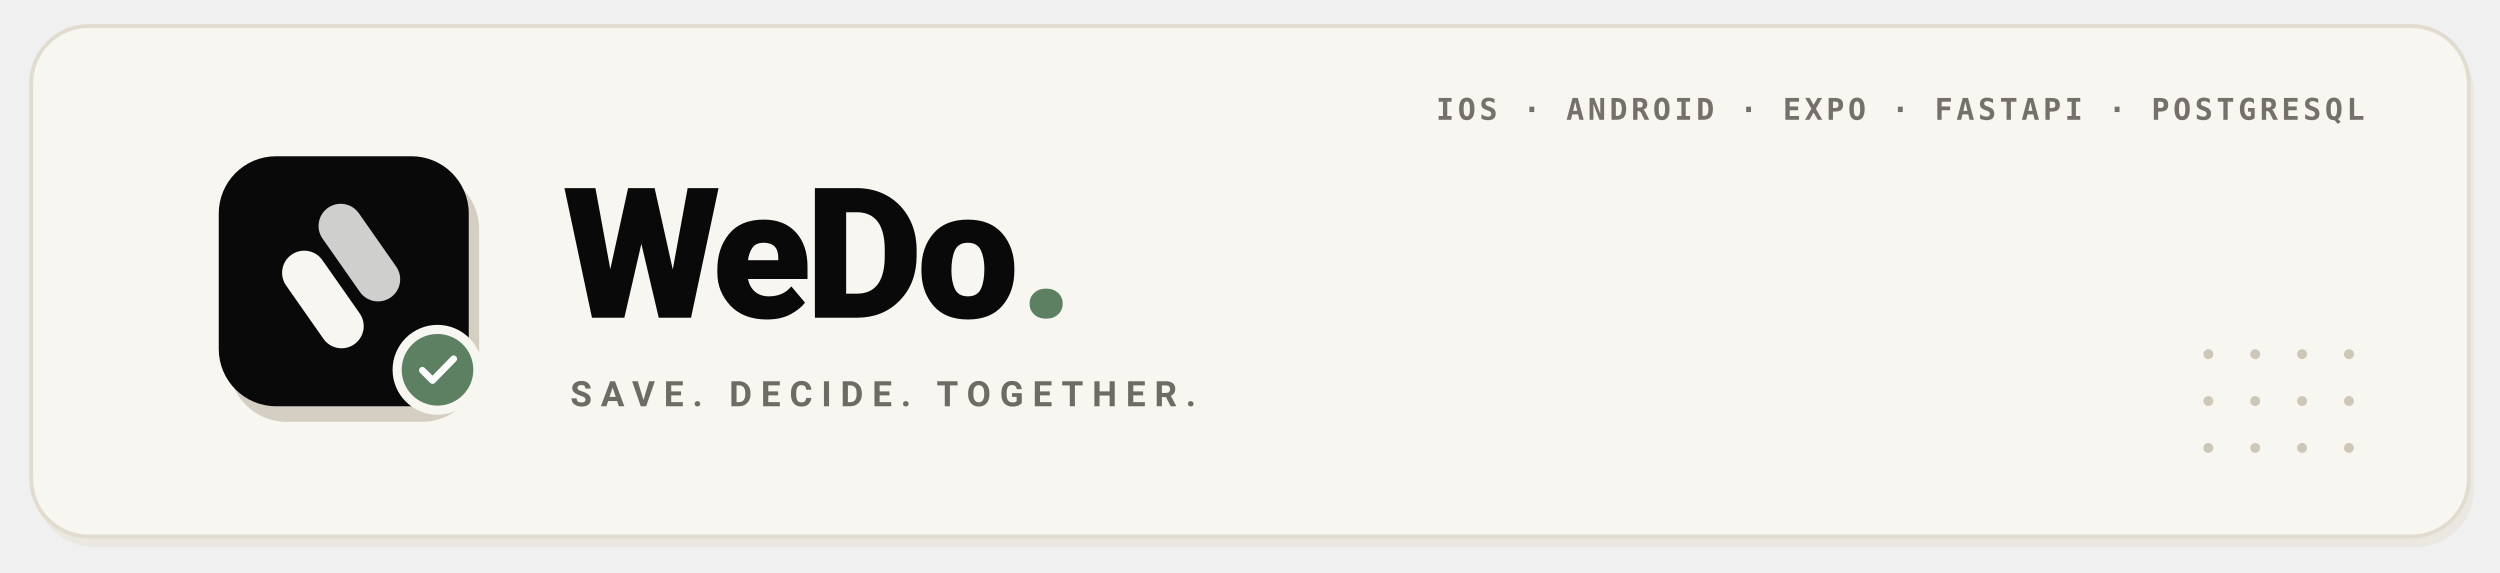
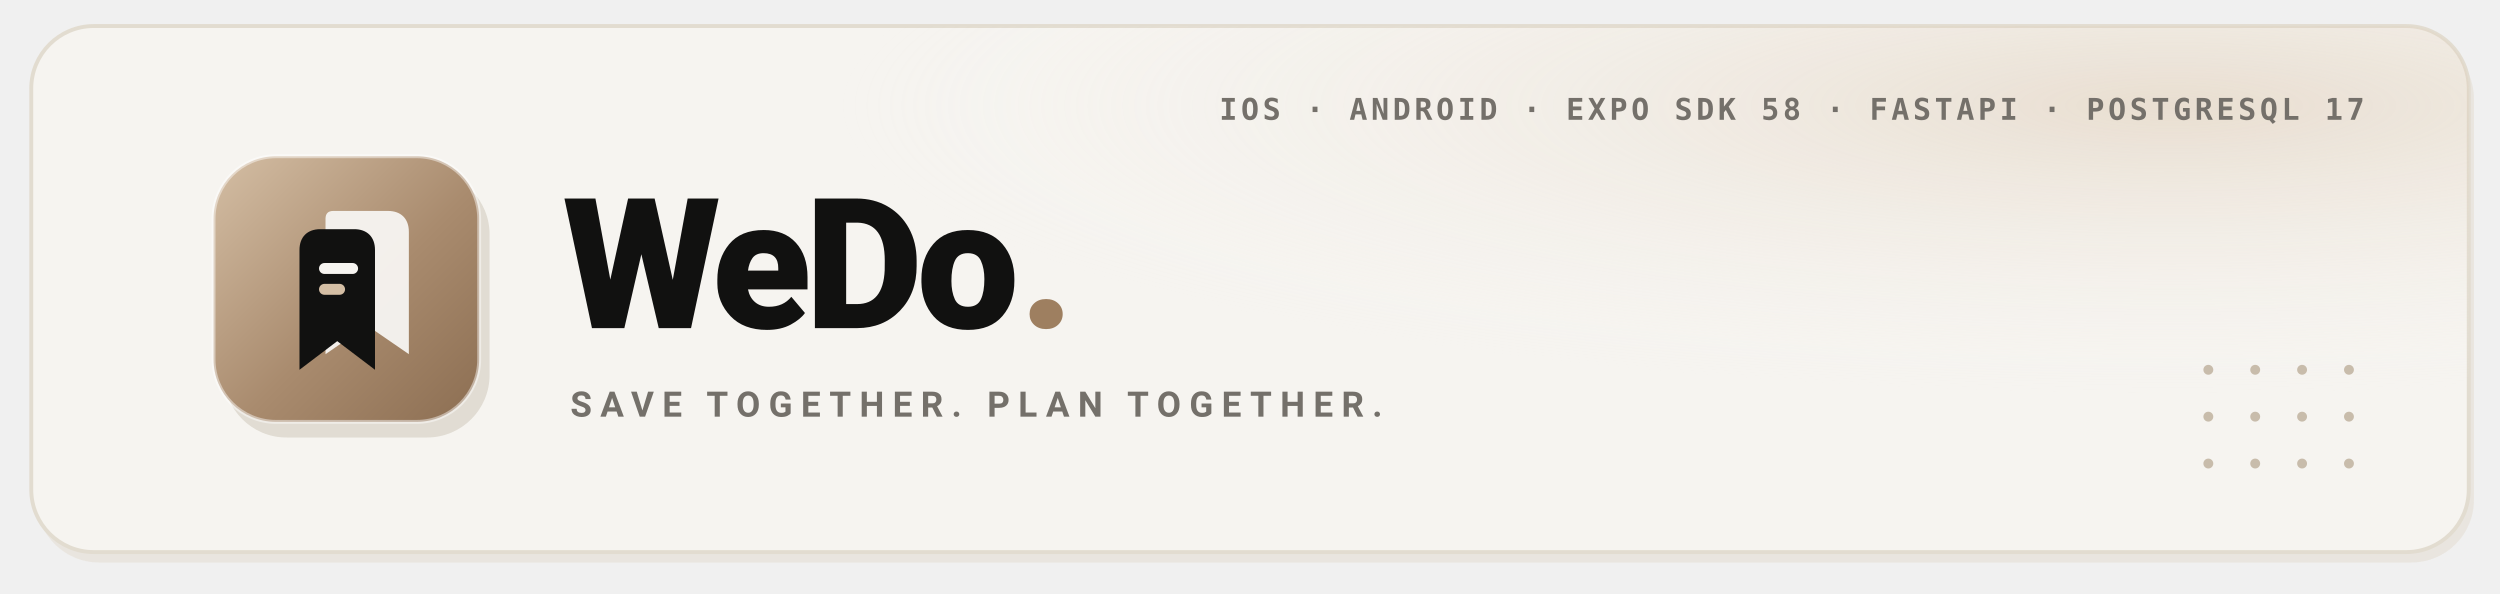
- <svg xmlns="http://www.w3.org/2000/svg" viewBox="0 0 960 220" width="960" height="220" role="img" aria-label="WeDo — Save. Decide. Together.">
-   <rect x="14" y="14" width="936" height="196" rx="22" fill="#E6E1D6" opacity="0.55" />
-   <rect x="12" y="10" width="936" height="196" rx="22" fill="#F8F6F0" stroke="#E2DCD0" stroke-width="1.5" />
-   <g fill="#CEC6B6">
-     <circle cx="848" cy="136" r="1.9" />
-     <circle cx="866" cy="136" r="1.9" />
-     <circle cx="884" cy="136" r="1.9" />
-     <circle cx="902" cy="136" r="1.9" />
-     <circle cx="848" cy="154" r="1.9" />
-     <circle cx="866" cy="154" r="1.9" />
-     <circle cx="884" cy="154" r="1.9" />
-     <circle cx="902" cy="154" r="1.9" />
-     <circle cx="848" cy="172" r="1.9" />
-     <circle cx="866" cy="172" r="1.9" />
-     <circle cx="884" cy="172" r="1.9" />
-     <circle cx="902" cy="172" r="1.9" />
+ <svg xmlns="http://www.w3.org/2000/svg" viewBox="0 0 960 228" width="960" height="228" role="img" aria-label="WeDo — Save. Plan. Together.">
+   <defs>
+     <linearGradient id="bronzeBg" x1="0%" y1="0%" x2="100%" y2="100%">
+       <stop offset="0%" stop-color="#D4BEA4" />
+       <stop offset="55%" stop-color="#A98B6E" />
+       <stop offset="100%" stop-color="#8C6E52" />
+     </linearGradient>
+     <radialGradient id="warmGlow" cx="88%" cy="15%" r="55%">
+       <stop offset="0%" stop-color="#D8C3AA" stop-opacity="0.45" />
+       <stop offset="100%" stop-color="#F6F4F0" stop-opacity="0" />
+     </radialGradient>
+   </defs>
+   <rect x="14" y="14" width="936" height="202" rx="24" fill="#E4DDD2" opacity="0.55" />
+   <rect x="12" y="10" width="936" height="202" rx="24" fill="#F6F4F0" stroke="#E2DCD0" stroke-width="1.5" />
+   <rect x="12" y="10" width="936" height="202" rx="24" fill="url(#warmGlow)" />
+   <g fill="#C8BCAB">
+     <circle cx="848" cy="142" r="1.9" />
+     <circle cx="866" cy="142" r="1.9" />
+     <circle cx="884" cy="142" r="1.9" />
+     <circle cx="902" cy="142" r="1.9" />
+     <circle cx="848" cy="160" r="1.9" />
+     <circle cx="866" cy="160" r="1.9" />
+     <circle cx="884" cy="160" r="1.9" />
+     <circle cx="902" cy="160" r="1.9" />
+     <circle cx="848" cy="178" r="1.9" />
+     <circle cx="866" cy="178" r="1.9" />
+     <circle cx="884" cy="178" r="1.9" />
+     <circle cx="902" cy="178" r="1.9" />
  </g>
-   <text x="908" y="46" text-anchor="end" font-family="'SF Mono', 'JetBrains Mono', ui-monospace, Menlo, Consolas, monospace" font-size="11.5" font-weight="600" letter-spacing="1.4" fill="#75716A">
-     IOS · ANDROID · EXPO · FASTAPI · POSTGRESQL
+   <text x="908" y="46" text-anchor="end" font-family="'SF Mono', 'JetBrains Mono', ui-monospace, Menlo, Consolas, monospace" font-size="11.5" font-weight="600" letter-spacing="1.4" fill="#74706A">
+     IOS · ANDROID · EXPO SDK 58 · FASTAPI · POSTGRESQL 17
  </text>
-   <g transform="translate(82, 54)">
-     <rect x="6" y="12" width="96" height="96" rx="22" fill="#D5CFC3" />
-     <rect x="2" y="6" width="96" height="96" rx="22" fill="#090909" />
-     <rect x="47.5" y="22" width="17" height="42" rx="8.5" fill="#CFCFCD" transform="rotate(-35 56 43)" />
-     <rect x="33.5" y="40" width="17" height="42" rx="8.5" fill="#F8F6F0" transform="rotate(-35 42 61)" />
-     <circle cx="86" cy="88" r="15.5" fill="#5C8061" stroke="#F8F6F0" stroke-width="3.5" />
-     <path d="M80.2 88.2L84.1 92.1L92.2 83.8" fill="none" stroke="#FFFFFF" stroke-width="2.6" stroke-linecap="round" stroke-linejoin="round" />
+   <g transform="translate(80, 56)">
+     <rect x="6" y="10" width="102" height="102" rx="24" fill="#D5CFC3" opacity="0.65" />
+     <rect x="2" y="4" width="102" height="102" rx="24" fill="url(#bronzeBg)" stroke="#FFFFFF" stroke-opacity="0.45" stroke-width="1.5" />
+     <path d="M48 25 H69 C74 25 77 28 77 33 V80 L61 69 L45 80 V28 C45 26 46 25 48 25 Z" fill="#F6F4F0" opacity="0.96" />
+     <path d="M35 32 H56 C61 32 64 35 64 40 V86 L49.5 75 L35 86 V40 C35 35 38 32 43 32 Z" fill="#111110" />
+     <rect x="42.5" y="45" width="15" height="4.2" rx="2.1" fill="#F6F4F0" />
+     <rect x="42.5" y="53" width="10" height="4.2" rx="2.1" fill="#D4BEA4" />
  </g>
-   <g transform="translate(216, 122)">
-     <text x="0" y="0" font-family="-apple-system, BlinkMacSystemFont, 'SF Pro Display', 'Segoe UI', Roboto, Helvetica, Arial, sans-serif" font-size="70" font-weight="800" letter-spacing="-2.4" fill="#090909">
-       WeDo<tspan fill="#5C8061">.</tspan>
+   <g transform="translate(216, 126)">
+     <text x="0" y="0" font-family="-apple-system, BlinkMacSystemFont, 'SF Pro Display', 'Segoe UI', Roboto, Helvetica, Arial, sans-serif" font-size="70" font-weight="800" letter-spacing="-2.4" fill="#111110">
+       WeDo<tspan fill="#9E7F60">.</tspan>
    </text>
-     <text x="3" y="34" font-family="-apple-system, BlinkMacSystemFont, 'Segoe UI', Roboto, Helvetica, Arial, sans-serif" font-size="13.5" font-weight="600" letter-spacing="3.4" fill="#6E6B64">
-       SAVE. DECIDE. TOGETHER.
+     <text x="3" y="34" font-family="-apple-system, BlinkMacSystemFont, 'Segoe UI', Roboto, Helvetica, Arial, sans-serif" font-size="13.5" font-weight="600" letter-spacing="3.2" fill="#74706A">
+       SAVE TOGETHER. PLAN TOGETHER.
    </text>
  </g>
</svg>
